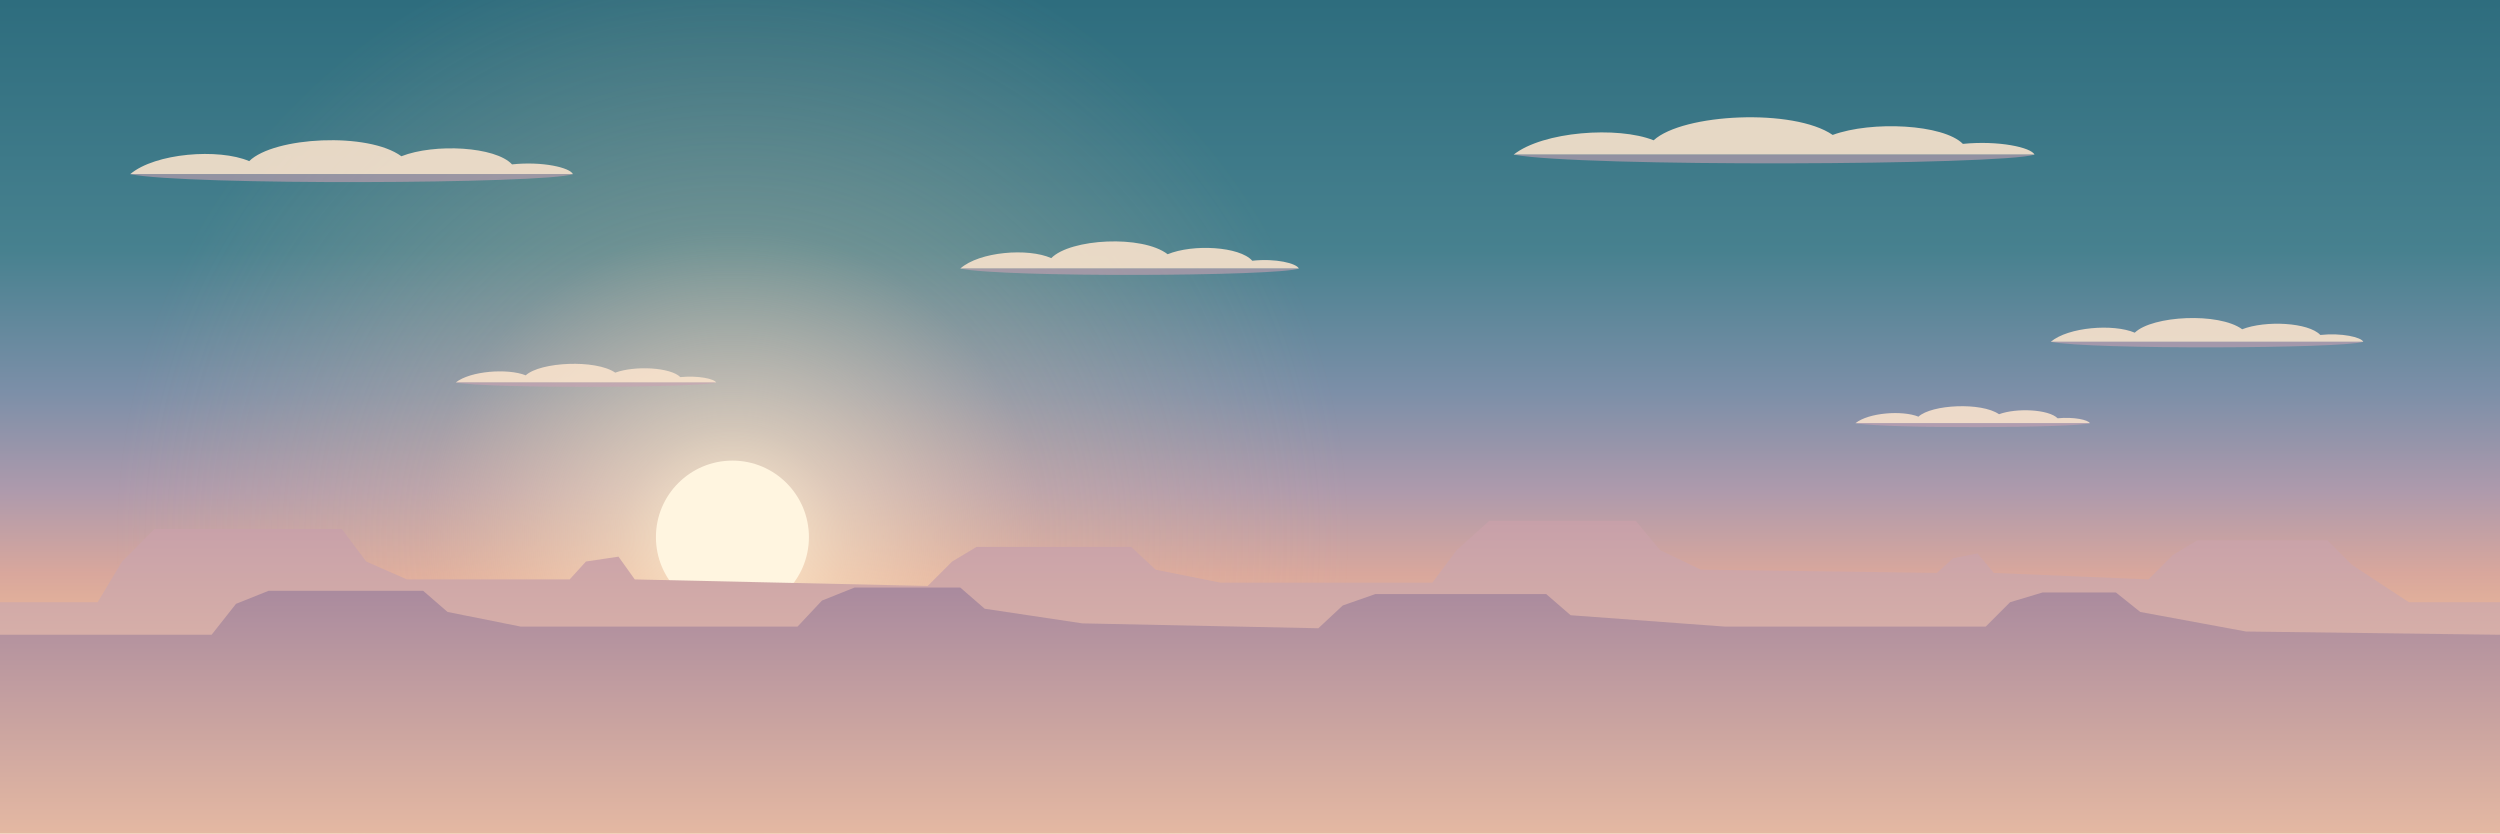
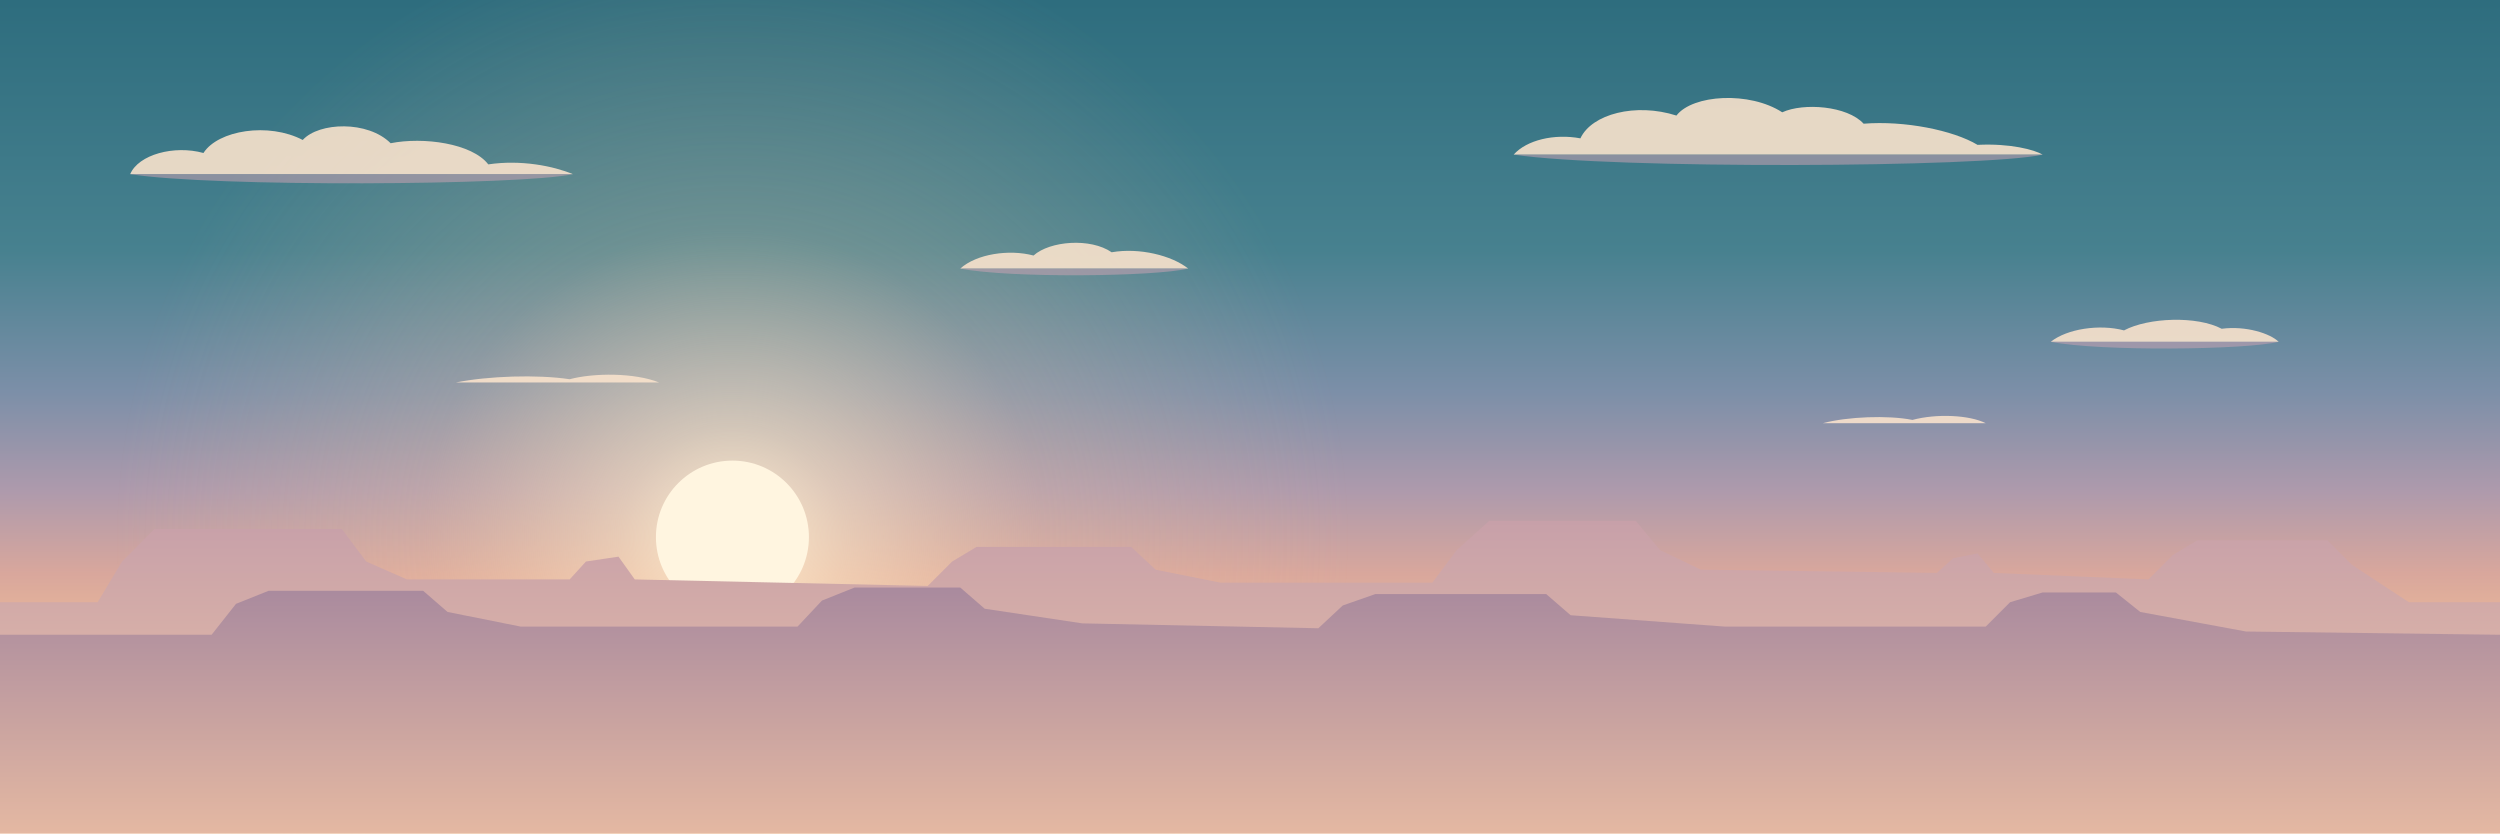
<svg xmlns="http://www.w3.org/2000/svg" viewBox="0 0 3072 1024" width="3072" height="1024">
  <defs>
    <linearGradient id="sky" x1="0" y1="0" x2="0" y2="1">
      <stop offset="0" stop-color="#2e6d7e" />
      <stop offset="0.30" stop-color="#47818f" />
      <stop offset="0.47" stop-color="#7c8fa8" />
      <stop offset="0.59" stop-color="#ae9aac" />
      <stop offset="0.69" stop-color="#d9a79c" />
      <stop offset="0.79" stop-color="#f0bf98" />
      <stop offset="1" stop-color="#f8d9b2" />
    </linearGradient>
    <radialGradient id="bloom" cx="0.5" cy="0.5" r="0.5">
      <stop offset="0" stop-color="#fff3d6" stop-opacity="0.95" />
      <stop offset="0.18" stop-color="#ffe7c2" stop-opacity="0.6" />
      <stop offset="0.5" stop-color="#f8cda4" stop-opacity="0.22" />
      <stop offset="1" stop-color="#f2c49b" stop-opacity="0" />
    </radialGradient>
    <linearGradient id="rangeFar" x1="0" y1="0" x2="0" y2="1">
      <stop offset="0" stop-color="#c7a0a9" />
      <stop offset="1" stop-color="#f0c7a6" />
    </linearGradient>
    <linearGradient id="rangeNear" x1="0" y1="0" x2="0" y2="1">
      <stop offset="0" stop-color="#a98a9e" />
      <stop offset="1" stop-color="#e4b8a2" />
    </linearGradient>
-     <path id="cloudTop" d="M0,0 C18,-26 64,-32 86,-16 C104,-46 172,-52 196,-22 C220,-38 264,-34 276,-12 C298,-16 318,-8 320,0 Z" />
-     <path id="cloudBase" d="M0,0 H320 C300,12 40,14 0,0 Z" />
  </defs>
  <rect width="3072" height="1024" fill="url(#sky)" />
  <circle cx="900" cy="660" r="760" fill="url(#bloom)" />
  <circle cx="900" cy="660" r="94" fill="#fff5e0" />
  <g fill="#f9e2cc" fill-opacity="0.9">
-     <use href="#cloudTop" transform="translate(160 214) scale(1.7 1)" />
-     <use href="#cloudTop" transform="translate(1180 330) scale(1.3 0.8)" />
-     <use href="#cloudTop" transform="translate(1860 190) scale(2 1.1)" />
-     <use href="#cloudTop" transform="translate(2520 420) scale(1.2 0.7)" />
-     <use href="#cloudTop" transform="translate(560 470) scale(1 0.55)" />
-     <use href="#cloudTop" transform="translate(2280 520) scale(0.9 0.5)" />
+     <path d="M160,214 C170,190 214,178 250,188 C268,160 330,150 372,172 C392,150 452,148 480,176 C520,168 580,176 600,202 C640,196 680,204 704,214 Z" />
+     <path d="M1180,330 C1200,312 1240,306 1270,314 C1290,296 1340,292 1366,310 C1400,304 1440,314 1460,330 Z" />
+     <path d="M1860,190 C1876,172 1910,164 1942,170 C1956,140 2010,126 2060,142 C2080,116 2150,112 2190,138 C2216,126 2270,130 2290,152 C2340,148 2400,160 2430,178 C2470,176 2500,184 2510,190 Z" />
+     <path d="M2520,420 C2540,404 2580,398 2610,406 C2640,390 2700,388 2730,404 C2760,400 2790,410 2800,420 Z" />
+     <path d="M560,470 C600,462 660,460 700,466 C730,458 780,458 810,470 Z" />
+     <path d="M2240,520 C2270,512 2320,510 2350,516 C2380,508 2420,510 2440,520 Z" />
  </g>
-   <g fill="#c9a2b2" fill-opacity="0.6">
-     <use href="#cloudBase" transform="translate(160 214) scale(1.7 1)" />
-     <use href="#cloudBase" transform="translate(1180 330) scale(1.3 0.8)" />
-     <use href="#cloudBase" transform="translate(1860 190) scale(2 1.1)" />
-     <use href="#cloudBase" transform="translate(2520 420) scale(1.2 0.7)" />
-     <use href="#cloudBase" transform="translate(560 470) scale(1 0.55)" />
-     <use href="#cloudBase" transform="translate(2280 520) scale(0.9 0.5)" />
+   <g fill="#c9a2b2" fill-opacity="0.55">
+     <path d="M160,214 H704 C640,228 260,230 160,214 Z" />
+     <path d="M1180,330 H1460 C1420,340 1240,342 1180,330 Z" />
+     <path d="M1860,190 H2510 C2440,206 1980,208 1860,190 Z" />
+     <path d="M2520,420 H2800 C2760,430 2580,432 2520,420 Z" />
  </g>
  <path fill="url(#rangeFar)" d="M0,740 L120,740 L150,690 L190,650 L420,650 L450,690 L500,712 L700,712 L720,690 L760,684 L780,712 L1140,720 L1170,690 L1200,672 L1390,672 L1420,700 L1500,716 L1760,716 L1790,676 L1830,640 L2010,640 L2040,676 L2090,700 L2380,704 L2400,686 L2430,680 L2450,704 L2640,712 L2670,682 L2700,664 L2860,664 L2890,694 L2960,740 L3072,740 L3072,1024 L0,1024 Z" />
  <path fill="url(#rangeNear)" d="M0,780 L260,780 L290,742 L330,726 L520,726 L550,752 L640,770 L980,770 L1010,738 L1050,722 L1180,722 L1210,748 L1330,766 L1620,772 L1650,744 L1690,730 L1900,730 L1930,756 L2120,770 L2440,770 L2470,740 L2510,728 L2600,728 L2630,752 L2760,776 L3072,780 L3072,1024 L0,1024 Z" />
</svg>
